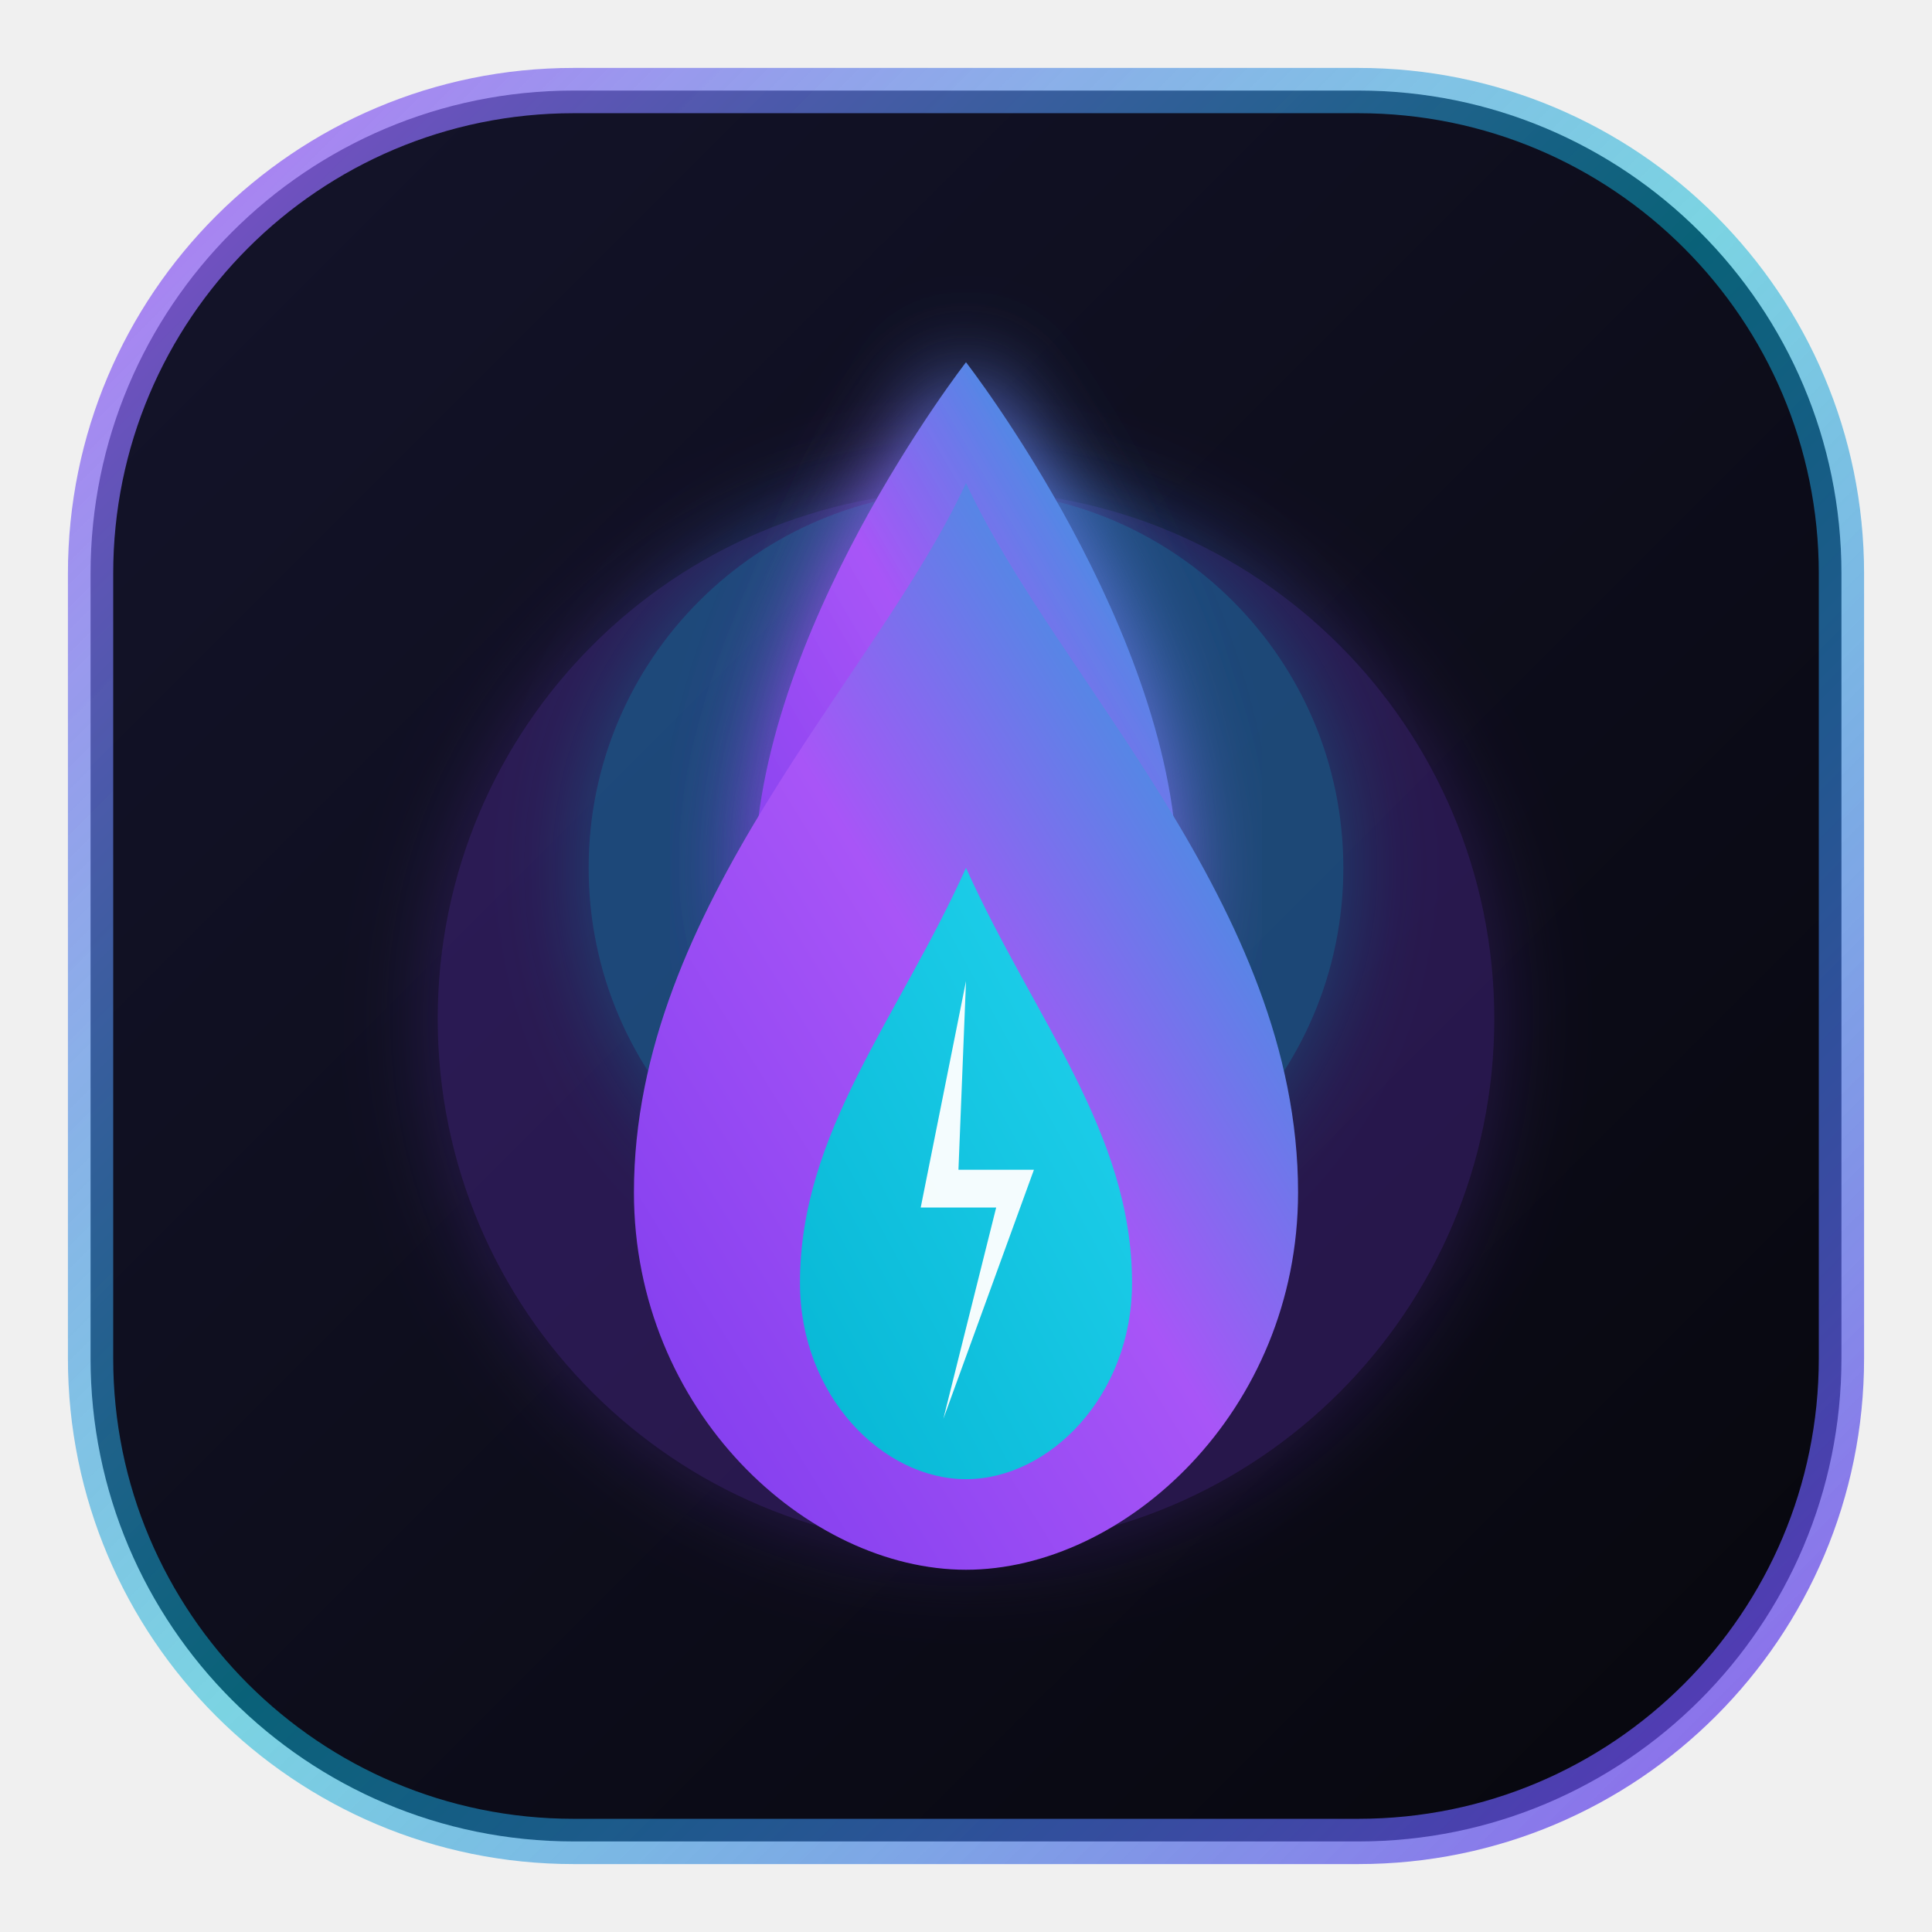
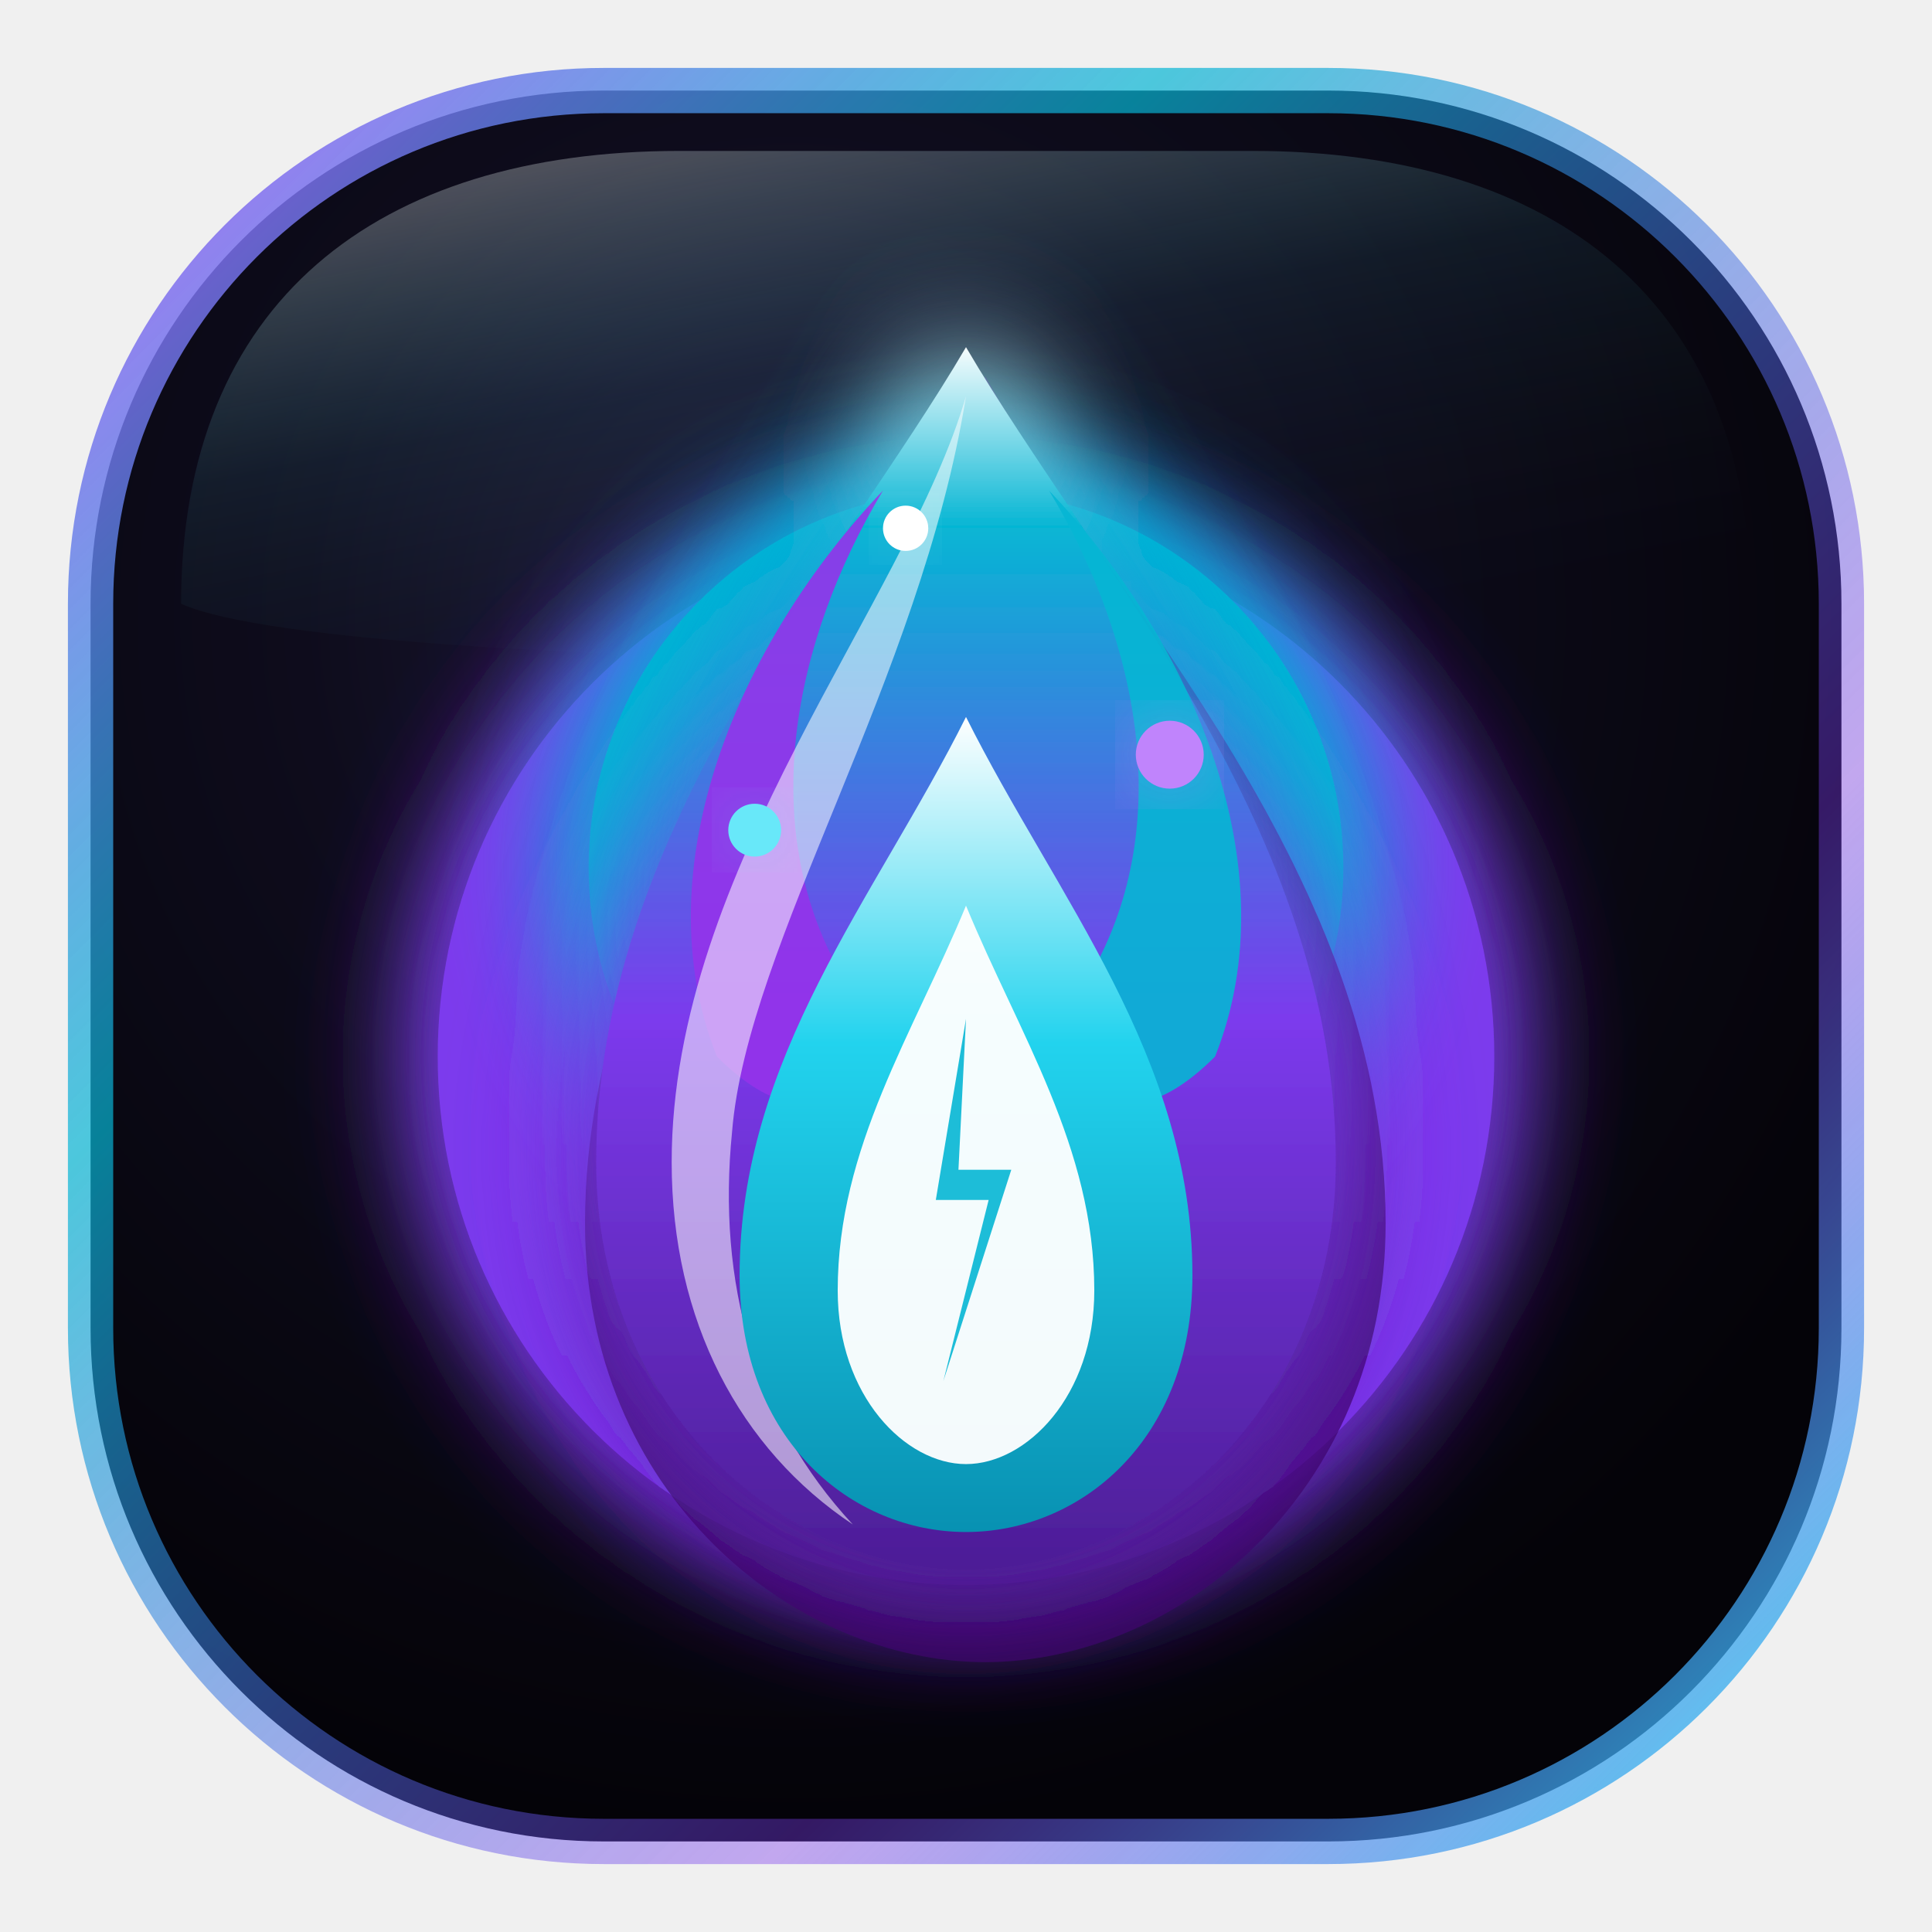
<svg xmlns="http://www.w3.org/2000/svg" viewBox="0 0 512 512" fill="none">
  <defs>
-     <linearGradient id="bgGrad" x1="0%" y1="0%" x2="100%" y2="100%">
-       <stop offset="0%" stop-color="#14142B" />
-       <stop offset="100%" stop-color="#07070D" />
+     <radialGradient id="bgSphere" cx="40%" cy="30%" r="70%">
+       <stop offset="0%" stop-color="#1E1A38" />
+       <stop offset="40%" stop-color="#0E0C1C" />
+       <stop offset="100%" stop-color="#040308" />
+     </radialGradient>
+     <linearGradient id="rimGrad" x1="0%" y1="0%" x2="100%" y2="100%">
+       <stop offset="0%" stop-color="#A855F7" stop-opacity="0.9" />
+       <stop offset="30%" stop-color="#06B6D4" stop-opacity="0.7" />
+       <stop offset="70%" stop-color="#7C3AED" stop-opacity="0.4" />
+       <stop offset="100%" stop-color="#22D3EE" stop-opacity="0.9" />
    </linearGradient>
-     <linearGradient id="flameGrad" x1="0%" y1="100%" x2="100%" y2="0%">
-       <stop offset="0%" stop-color="#7C3AED" />
-       <stop offset="50%" stop-color="#A855F7" />
-       <stop offset="100%" stop-color="#06B6D4" />
+     <linearGradient id="flame3DGrad" x1="0%" y1="100%" x2="0%" y2="0%">
+       <stop offset="0%" stop-color="#4C1D95">
+         <animate attributeName="stop-color" values="#4C1D95;#6D28D9;#4C1D95" dur="3s" repeatCount="indefinite" />
+       </stop>
+       <stop offset="45%" stop-color="#7C3AED">
+         <animate attributeName="stop-color" values="#7C3AED;#A855F7;#7C3AED" dur="3s" repeatCount="indefinite" />
+       </stop>
+       <stop offset="85%" stop-color="#06B6D4">
+         <animate attributeName="stop-color" values="#06B6D4;#22D3EE;#06B6D4" dur="2s" repeatCount="indefinite" />
+       </stop>
+       <stop offset="100%" stop-color="#FFFFFF">
+         <animate attributeName="stop-color" values="#FFFFFF;#67E8F9;#FFFFFF" dur="1.5s" repeatCount="indefinite" />
+       </stop>
    </linearGradient>
-     <linearGradient id="coreGrad" x1="0%" y1="100%" x2="100%" y2="0%">
-       <stop offset="0%" stop-color="#06B6D4" />
-       <stop offset="100%" stop-color="#22D3EE" />
+     <linearGradient id="corePlasmaGrad" x1="0%" y1="100%" x2="0%" y2="0%">
+       <stop offset="0%" stop-color="#0891B2" />
+       <stop offset="60%" stop-color="#22D3EE" />
+       <stop offset="100%" stop-color="#FFFFFF" />
    </linearGradient>
-     <linearGradient id="borderGrad" x1="0%" y1="0%" x2="100%" y2="100%">
-       <stop offset="0%" stop-color="#A855F7" stop-opacity="0.8" />
-       <stop offset="50%" stop-color="#06B6D4" stop-opacity="0.5" />
-       <stop offset="100%" stop-color="#7C3AED" stop-opacity="0.8" />
+     <linearGradient id="specularGrad" x1="20%" y1="0%" x2="80%" y2="100%">
+       <stop offset="0%" stop-color="#FFFFFF" stop-opacity="0.75" />
+       <stop offset="40%" stop-color="#67E8F9" stop-opacity="0.2" />
+       <stop offset="100%" stop-color="#000000" stop-opacity="0" />
    </linearGradient>
-     <filter id="neonGlow" x="-20%" y="-20%" width="140%" height="140%">
-       <feGaussianBlur stdDeviation="12" result="blur" />
-       <feComposite in="SourceGraphic" in2="blur" operator="over" />
+     <filter id="hyperGlow" x="-30%" y="-30%" width="160%" height="160%">
+       <feGaussianBlur stdDeviation="16" result="blur1" />
+       <feGaussianBlur stdDeviation="6" result="blur2" />
+       <feMerge>
+         <feMergeNode in="blur1" />
+         <feMergeNode in="blur2" />
+         <feMergeNode in="SourceGraphic" />
+       </feMerge>
    </filter>
+     <style>
+       @keyframes flameFlicker {
+         0% {
+           transform: scale(1) translateY(0px) rotate(0deg);
+         }
+         25% {
+           transform: scale(1.03, 0.97) translateY(-3px) rotate(-1.5deg);
+         }
+         50% {
+           transform: scale(0.98, 1.04) translateY(-6px) rotate(1.2deg);
+         }
+         75% {
+           transform: scale(1.02, 0.98) translateY(-2px) rotate(-0.8deg);
+         }
+         100% {
+           transform: scale(1) translateY(0px) rotate(0deg);
+         }
+       }
+ 
+       @keyframes innerCorePulse {
+         0%, 100% {
+           transform: scale(1) translateY(0);
+           opacity: 0.92;
+         }
+         50% {
+           transform: scale(1.08, 1.12) translateY(-4px);
+           opacity: 1;
+         }
+       }
+ 
+       @keyframes sparkFloat1 {
+         0% { transform: translate(0, 0) scale(0.6); opacity: 0; }
+         30% { opacity: 0.9; }
+         80% { opacity: 0.9; }
+         100% { transform: translate(-18px, -55px) scale(0); opacity: 0; }
+       }
+ 
+       @keyframes sparkFloat2 {
+         0% { transform: translate(0, 0) scale(0.7); opacity: 0; }
+         25% { opacity: 1; }
+         75% { opacity: 0.8; }
+         100% { transform: translate(22px, -60px) scale(0); opacity: 0; }
+       }
+ 
+       @keyframes sparkFloat3 {
+         0% { transform: translate(0, 0) scale(0.5); opacity: 0; }
+         40% { opacity: 1; }
+         100% { transform: translate(-8px, -45px) scale(0); opacity: 0; }
+       }
+ 
+       @keyframes auraBreath {
+         0%, 100% { opacity: 0.25; transform: scale(1); }
+         50% { opacity: 0.45; transform: scale(1.1); }
+       }
+ 
+       .flame-body-motion {
+         transform-origin: 256px 390px;
+         animation: flameFlicker 2.4s ease-in-out infinite;
+       }
+ 
+       .flame-core-motion {
+         transform-origin: 256px 360px;
+         animation: innerCorePulse 1.8s ease-in-out infinite;
+       }
+ 
+       .spark-1 { animation: sparkFloat1 2.2s cubic-bezier(0.2, 0.8, 0.4, 1) infinite; }
+       .spark-2 { animation: sparkFloat2 2.8s cubic-bezier(0.2, 0.8, 0.4, 1) infinite 0.9s; }
+       .spark-3 { animation: sparkFloat3 2s cubic-bezier(0.2, 0.8, 0.4, 1) infinite 0.4s; }
+       .aura-glow { transform-origin: 256px 270px; animation: auraBreath 3s ease-in-out infinite; }
+     </style>
  </defs>
-   <rect x="24" y="24" width="464" height="464" rx="128" fill="url(#bgGrad)" stroke="url(#borderGrad)" stroke-width="12" />
-   <circle cx="256" cy="270" r="140" fill="#7C3AED" opacity="0.25" filter="url(#neonGlow)" />
-   <circle cx="256" cy="230" r="100" fill="#06B6D4" opacity="0.3" filter="url(#neonGlow)" />
-   <path d="M256 96 C256 96 312 168 312 232 C312 254 304 274 290 288 C290 256 270 236 256 220 C242 236 222 256 222 288 C208 274 200 254 200 232 C200 168 256 96 256 96 Z" fill="url(#flameGrad)" filter="url(#neonGlow)" />
-   <path d="M256 128 C280 180 344 240 344 316 C344 374 298 416 256 416 C214 416 168 374 168 316 C168 240 232 180 256 128 Z" fill="url(#flameGrad)" />
-   <path d="M256 230 C274 270 300 300 300 340 C300 370 278 392 256 392 C234 392 212 370 212 340 C212 300 238 270 256 230 Z" fill="url(#coreGrad)" />
-   <path d="M256 260 L244 320 L264 320 L250 376 L274 310 L254 310 Z" fill="#FFFFFF" opacity="0.95" />
+   <rect x="24" y="24" width="464" height="464" rx="136" fill="url(#bgSphere)" stroke="url(#rimGrad)" stroke-width="12" />
+   <path d="M 48 160 C 48 80, 100 40, 180 40 L 332 40 C 412 40, 464 80, 464 160 C 420 180, 92 180, 48 160 Z" fill="url(#specularGrad)" opacity="0.4" />
+   <g class="aura-glow">
+     <circle cx="256" cy="280" r="140" fill="#7C3AED" filter="url(#hyperGlow)" />
+     <circle cx="256" cy="230" r="100" fill="#06B6D4" filter="url(#hyperGlow)" />
+   </g>
+   <g class="flame-body-motion">
+     <path d="M256 90 C290 150 360 220 360 310 C360 380 306 424 256 424 C206 424 152 380 152 310 C152 220 222 150 256 90 Z" fill="#3B0764" opacity="0.75" transform="translate(0, 8) scale(1.02)" />
+     <path d="M256 92 C290 150 354 220 354 308 C354 374 304 416 256 416 C208 416 158 374 158 308 C158 220 222 150 256 92 Z" fill="url(#flame3DGrad)" filter="url(#hyperGlow)" />
+     <path d="M190 280 C170 230 196 170 234 130 C210 170 200 220 224 260 C234 278 220 310 190 280 Z" fill="#9333EA" opacity="0.9" />
+     <path d="M322 280 C342 230 316 170 278 130 C302 170 312 220 288 260 C278 278 292 310 322 280 Z" fill="#06B6D4" opacity="0.9" />
+     <path d="M256 105 C240 160 178 230 178 308 C178 350 196 384 226 404 C200 376 190 340 194 300 C198 250 244 180 256 105 Z" fill="#FFFFFF" opacity="0.55" />
+     <g class="flame-core-motion">
+       <path d="M256 190 C280 238 316 280 316 338 C316 382 286 406 256 406 C226 406 196 382 196 338 C196 280 232 238 256 190 Z" fill="url(#corePlasmaGrad)" />
+       <path d="M256 240 C270 274 290 304 290 342 C290 370 272 388 256 388 C240 388 222 370 222 342 C222 304 242 274 256 240 Z" fill="#FFFFFF" opacity="0.95" />
+       <path d="M256 270 L248 318 L262 318 L250 366 L268 310 L254 310 Z" fill="#06B6D4" opacity="0.9" />
+     </g>
+     <g class="spark-1">
+       <circle cx="200" cy="220" r="7" fill="#67E8F9" filter="url(#hyperGlow)" />
+     </g>
+     <g class="spark-2">
+       <circle cx="310" cy="200" r="9" fill="#C084FC" filter="url(#hyperGlow)" />
+     </g>
+     <g class="spark-3">
+       <circle cx="240" cy="140" r="6" fill="#FFFFFF" filter="url(#hyperGlow)" />
+     </g>
+   </g>
</svg>
